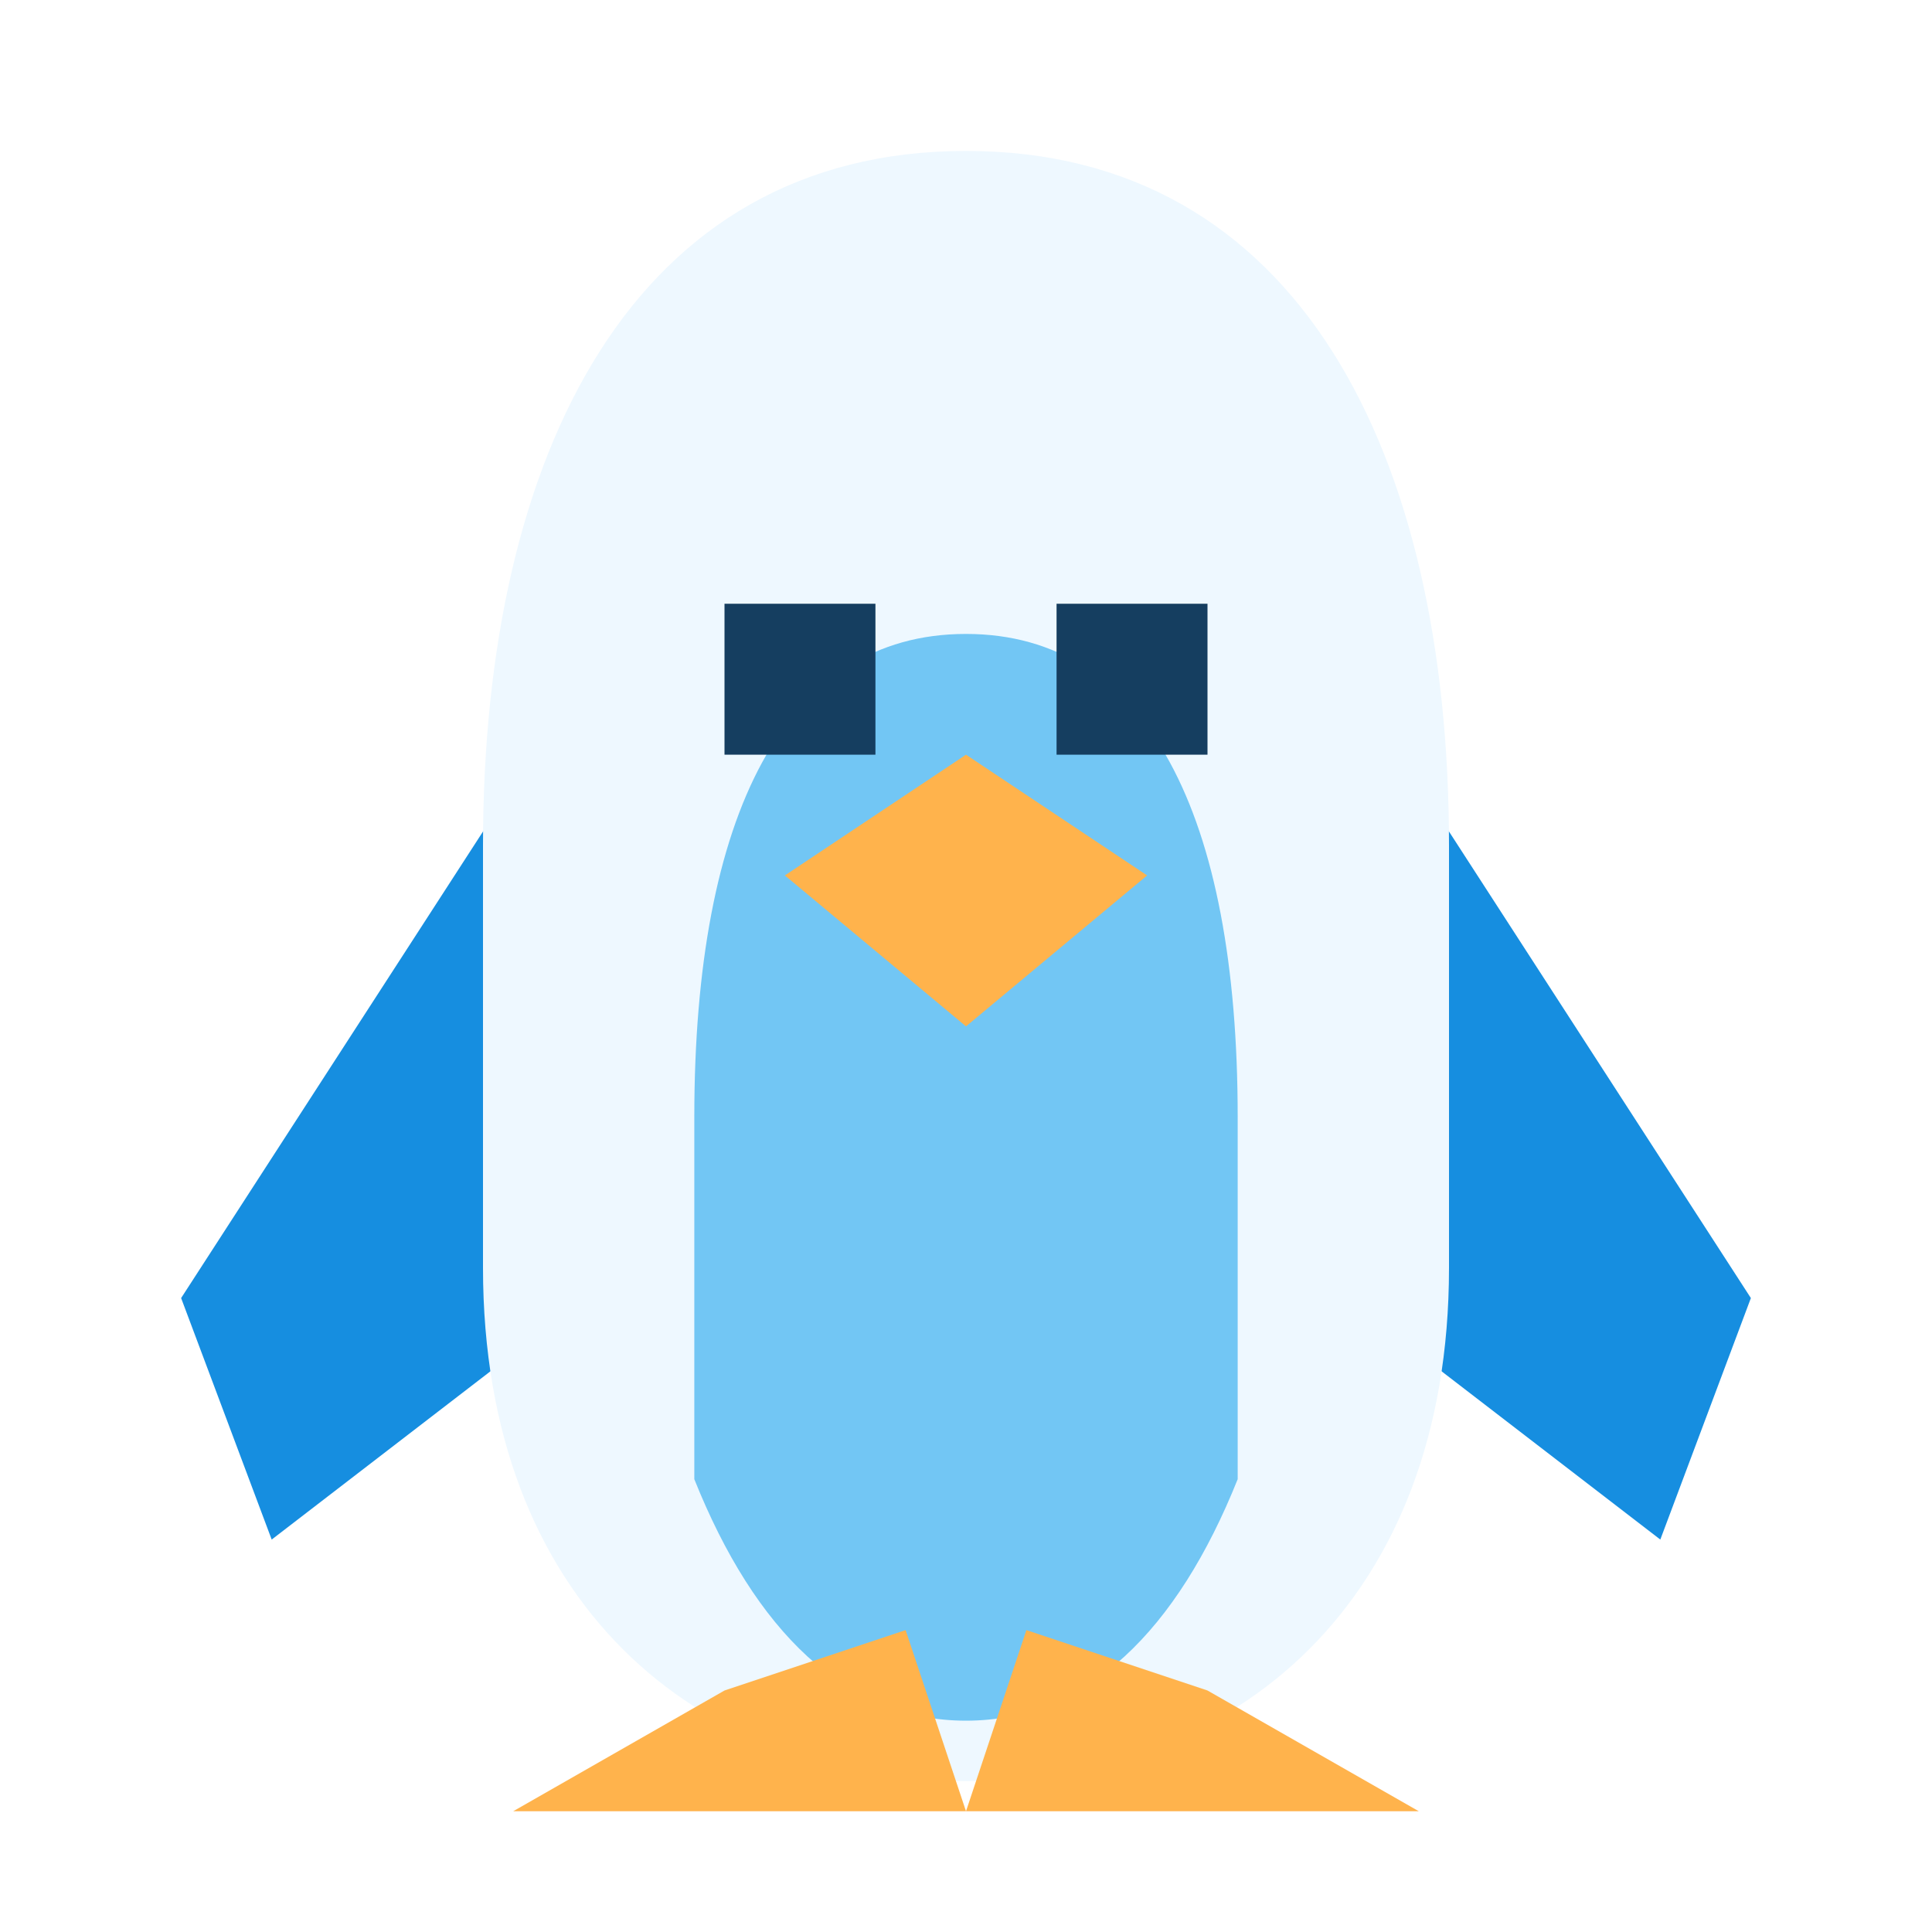
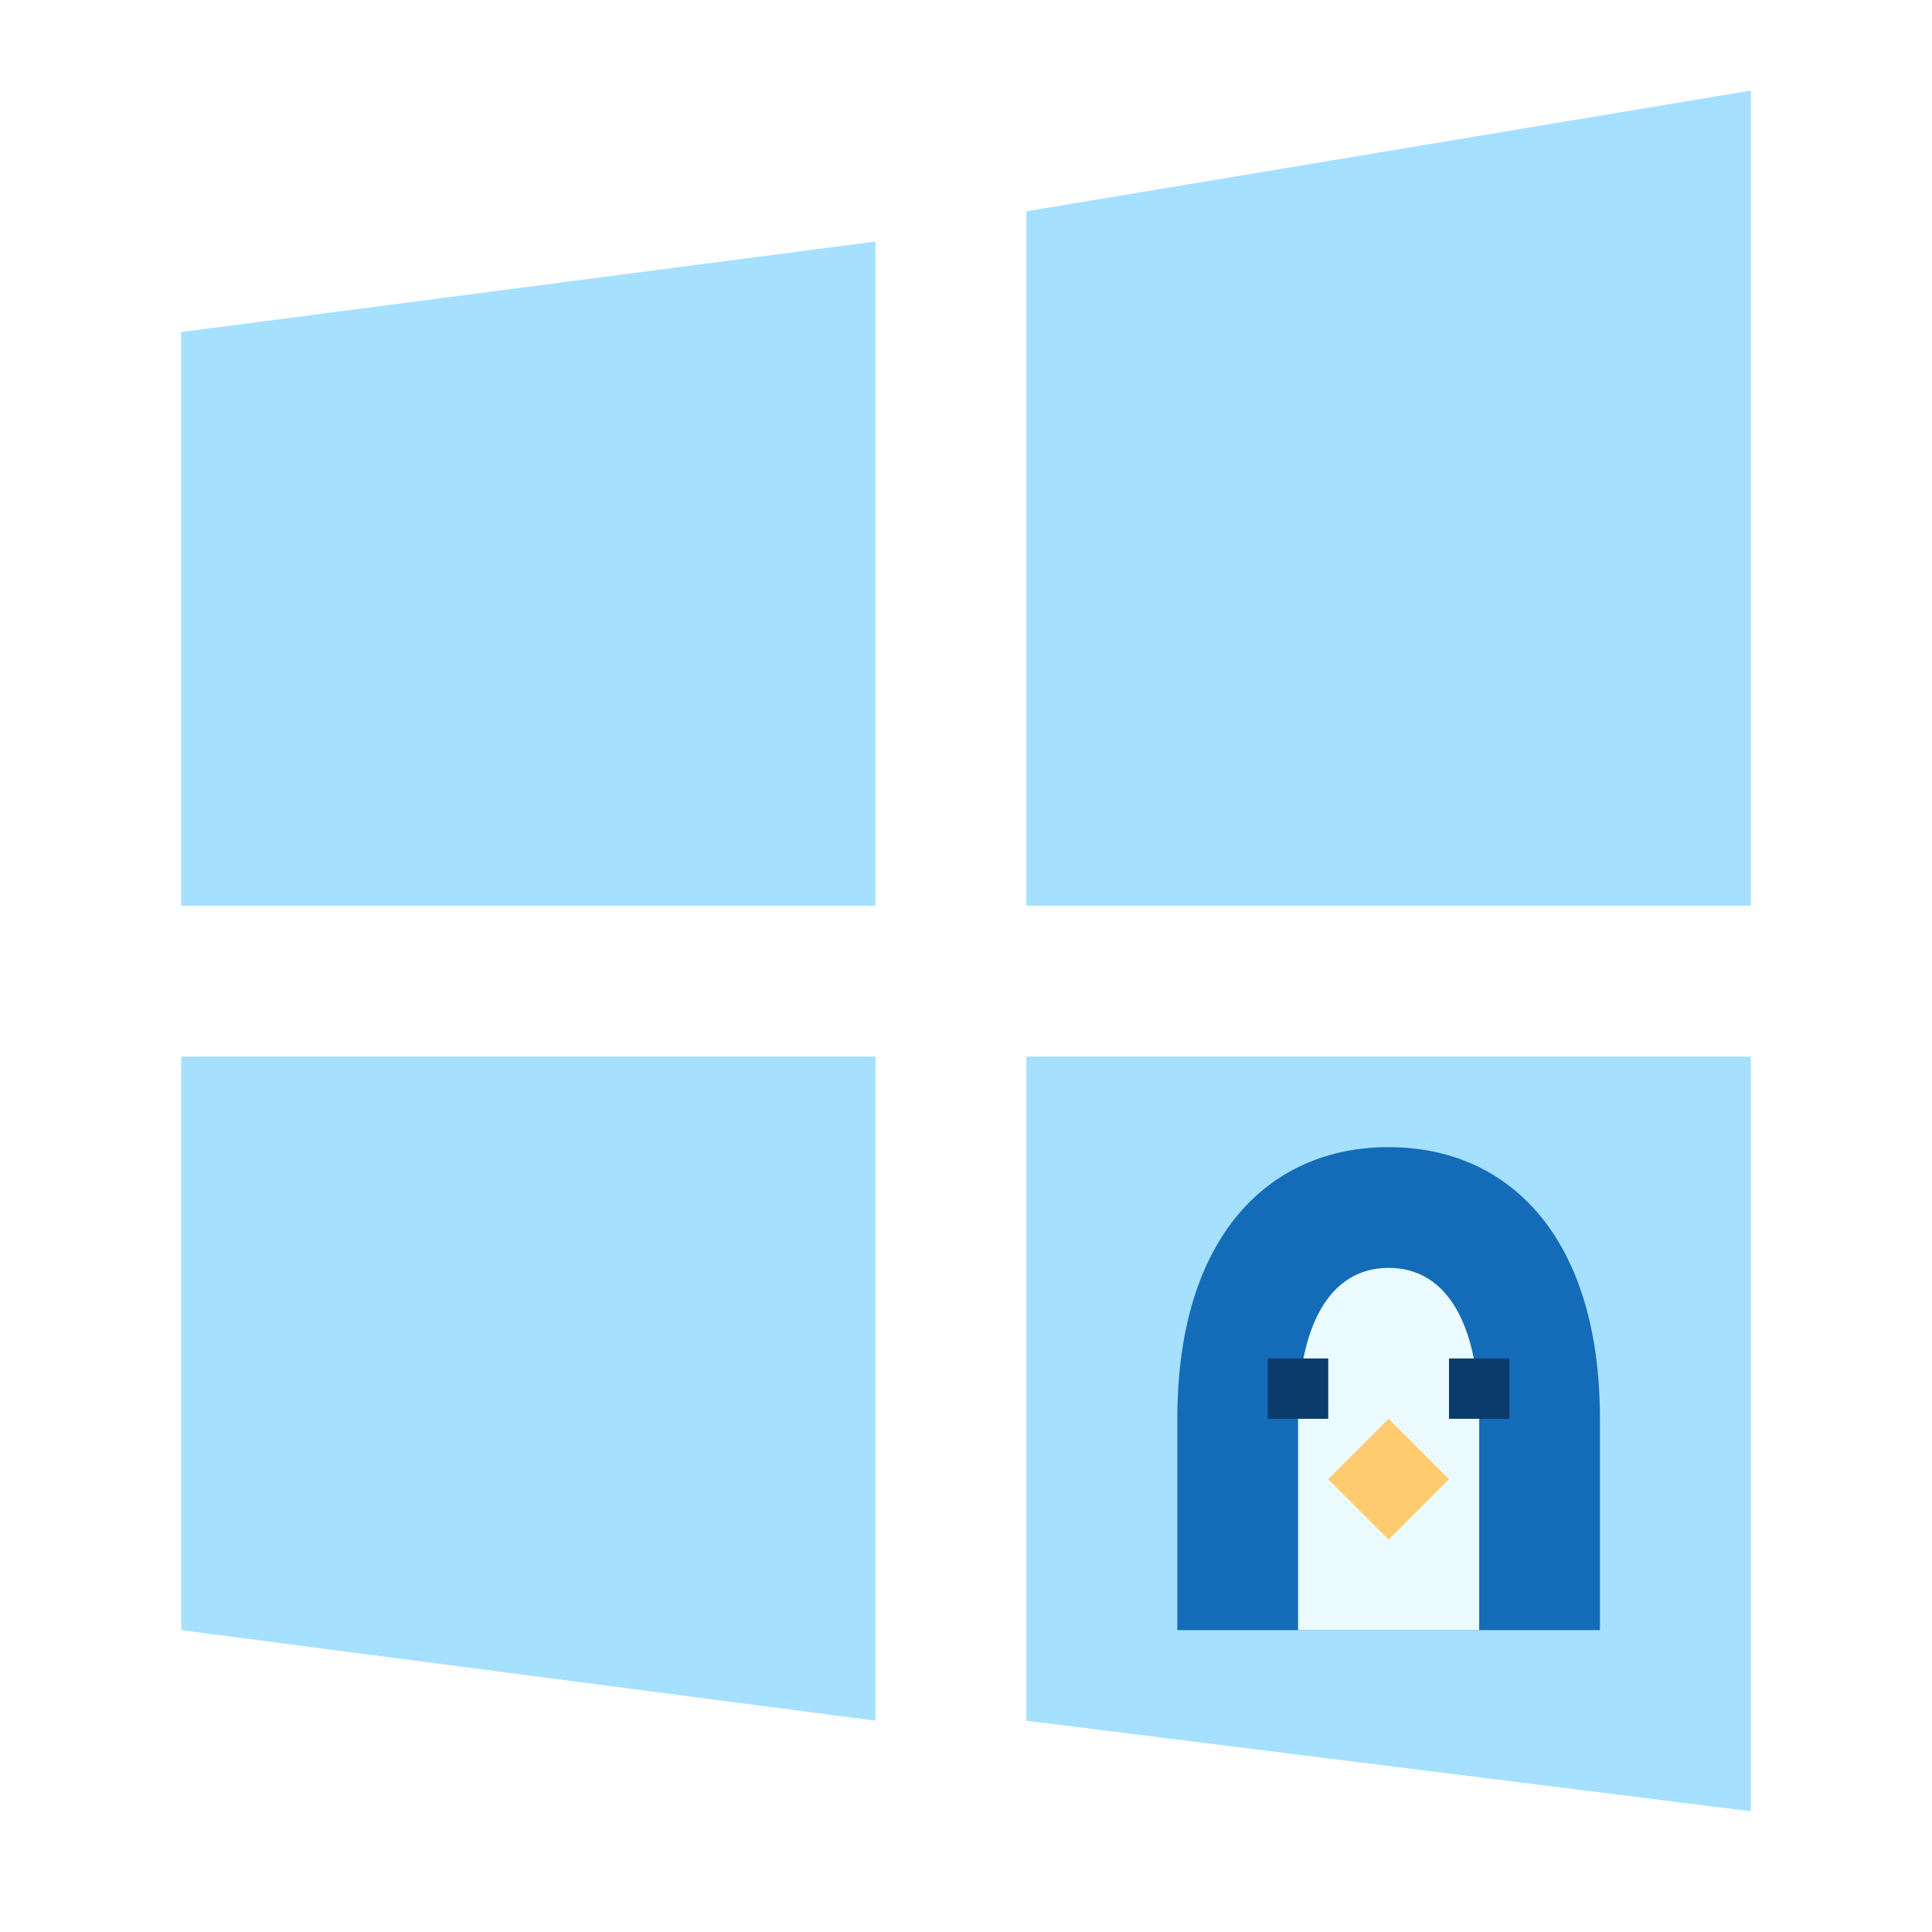
<svg xmlns="http://www.w3.org/2000/svg" width="26" height="26" viewBox="0 0 64 64">
-   <path d="M17 26 6 43l3 8 13-10ZM47 26l11 17-3 8-13-10" fill="#168ee0" />
-   <path d="M32 5C21 5 16 15 16 28v14c0 11 7 17 16 17s16-6 16-17V28C48 15 43 5 32 5Z" fill="#eef8ff" />
-   <path d="M23 37c0-10 3-16 9-16s9 6 9 16v12c-2 5-5 8-9 8s-7-3-9-8Z" fill="#72c6f4" />
-   <path d="M24 20h5v5h-5ZM35 20h5v5h-5Z" fill="#153e60" />
-   <path d="m26 29 6-4 6 4-6 5Z" fill="#ffb34c" />
-   <path d="m24 56-7 4h15l-2-6ZM40 56l7 4H32l2-6Z" fill="#ffb34c" />
+   <path d="M6 11 29 8v22H6ZM34 7l24-4v27H34ZM6 35h23v22L6 54ZM34 35h24v25l-24-3Z" fill="#a6e0ff" />
+   <path d="M39 47c0-6 3-9 7-9s7 3 7 9v7H39Z" fill="#146cb8" />
+   <path d="M43 47c0-3 1-5 3-5s3 2 3 5v7h-6Z" fill="#eafaff" />
+   <path d="M42 45h2v2h-2ZM48 45h2v2h-2Z" fill="#0a3b6b" />
+   <path d="m44 49 2-2 2 2-2 2Z" fill="#ffcb6e" />
</svg>
